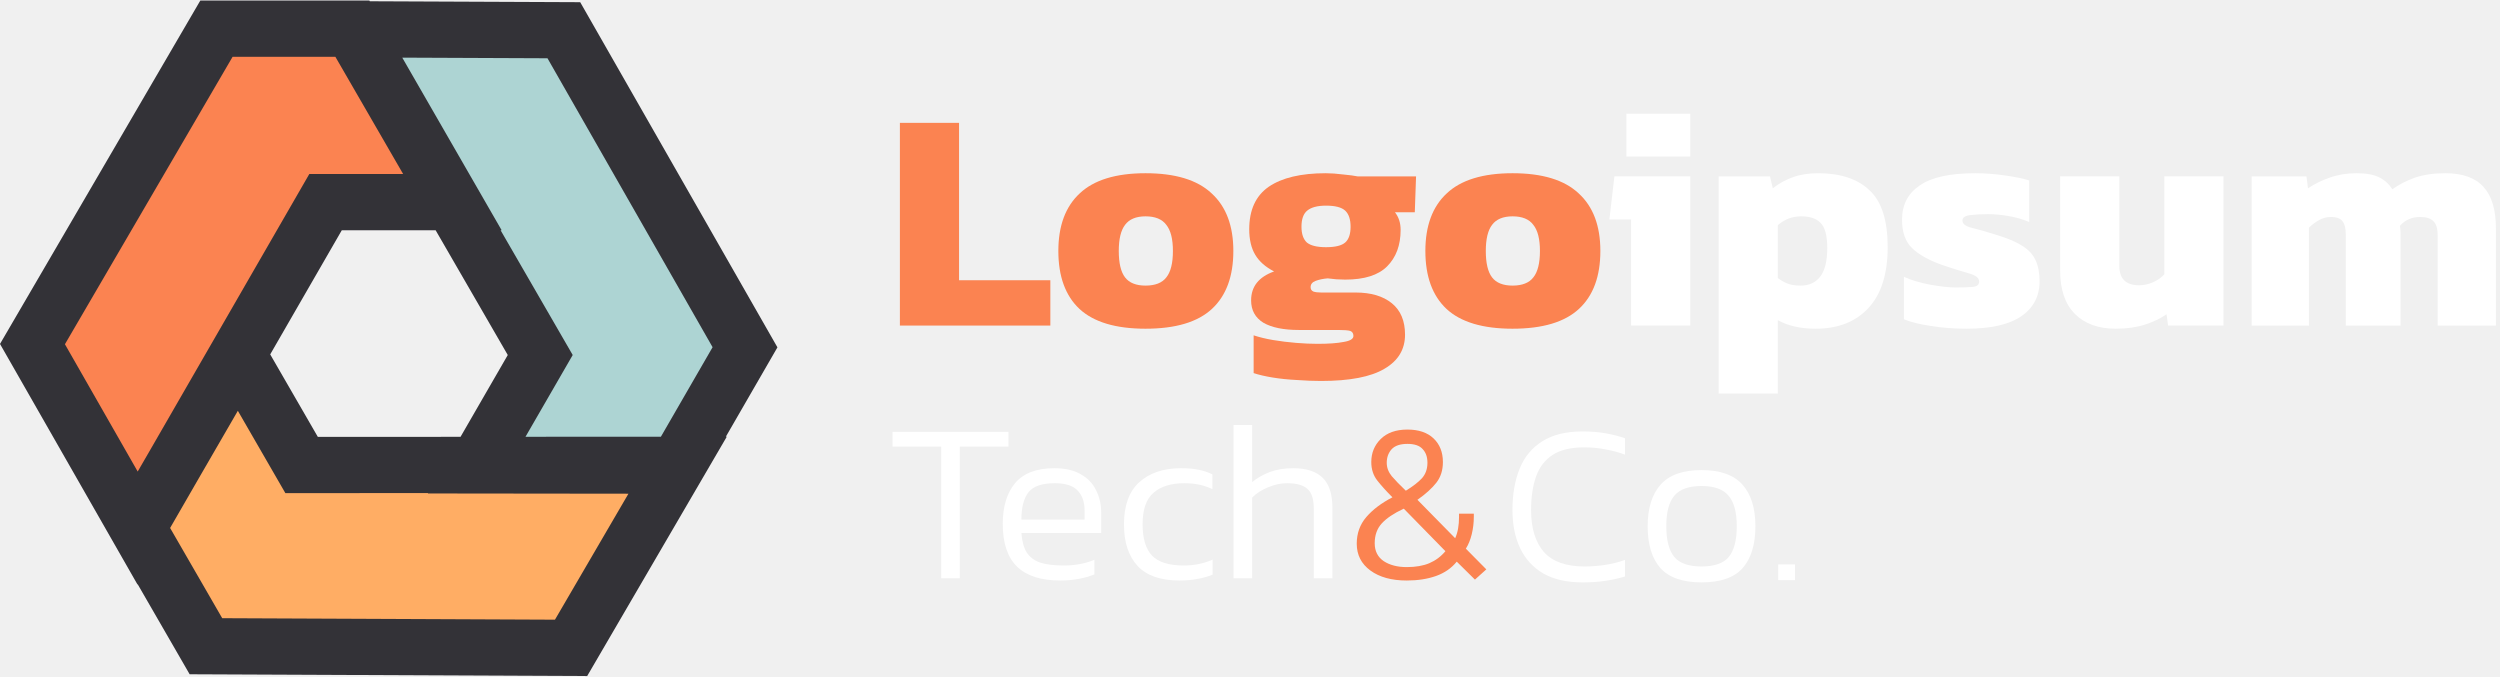
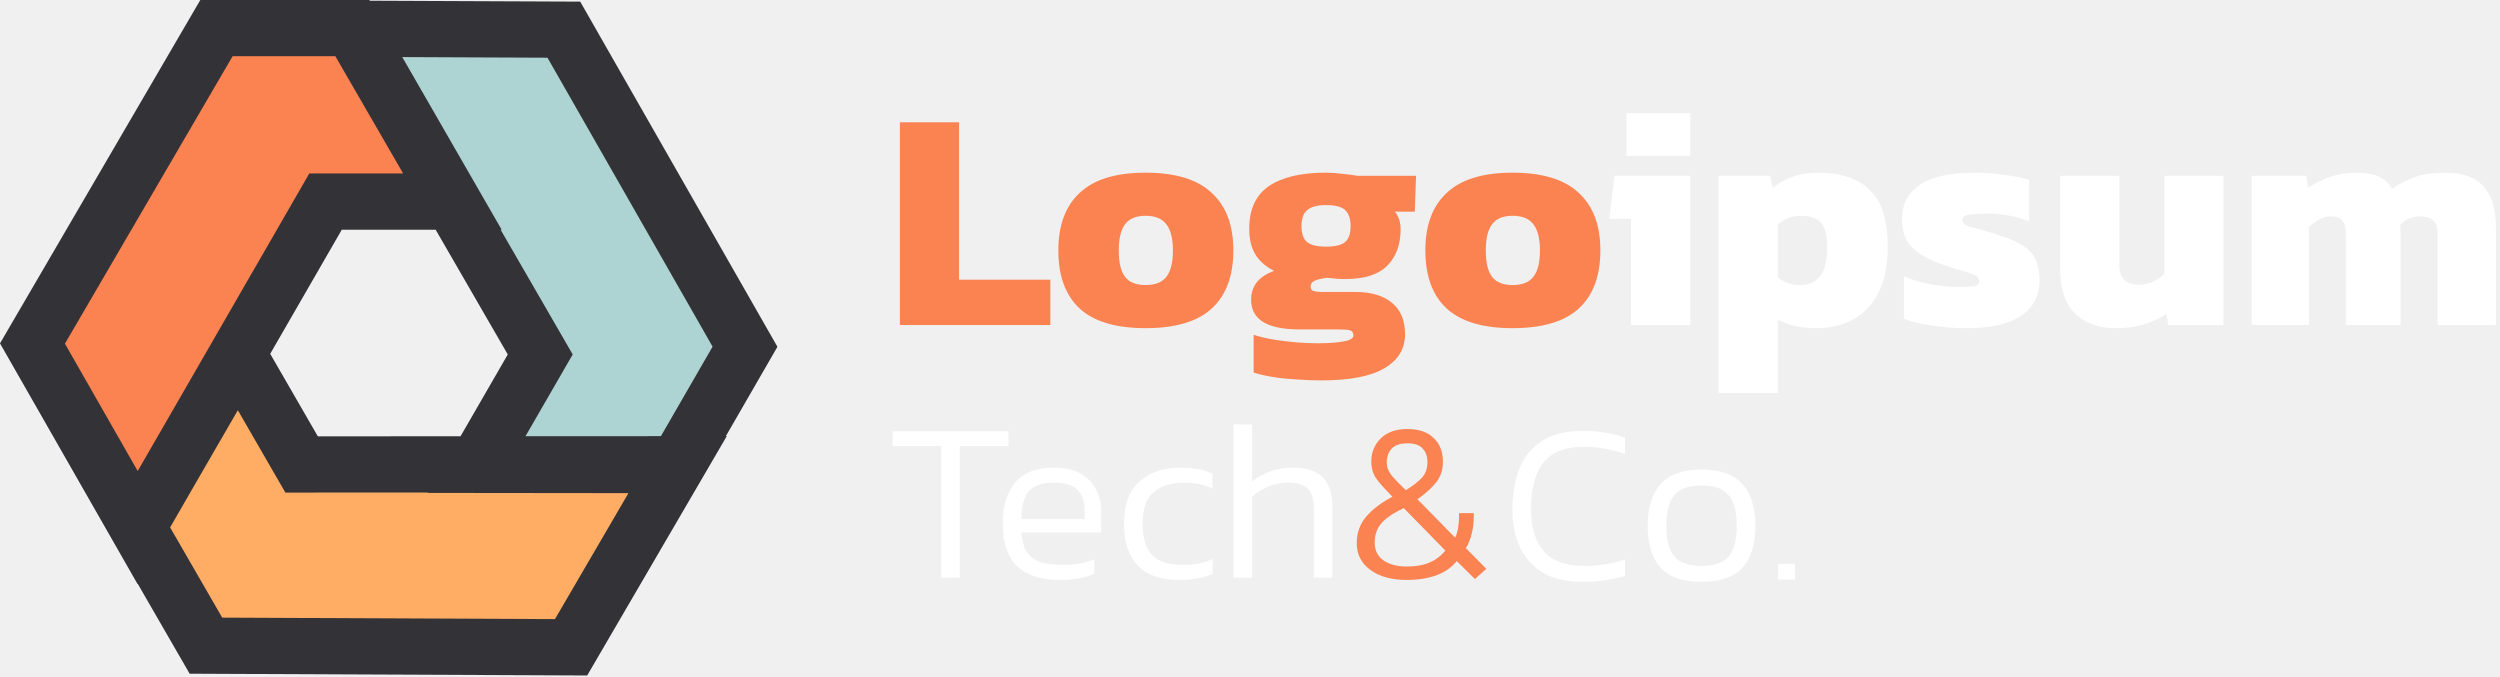
<svg xmlns="http://www.w3.org/2000/svg" width="218" height="59" viewBox="0 0 218 59" fill="none">
-   <path d="M17.957 56.351L11.998 46.029L20.743 30.923L26.3 40.55L59.107 40.532L49.798 56.493L17.957 56.351Z" fill="#FFAD64" />
-   <path d="M64.965 30.283L59.005 40.605L41.55 40.584L47.108 30.958L30.69 2.555L49.167 2.637L64.965 30.283Z" fill="#ADD4D3" />
-   <path d="M18.875 2.5H30.793L39.503 17.627L28.387 17.626L11.999 46.047L2.831 30.004L18.875 2.5Z" fill="#FB8351" />
-   <path fill-rule="evenodd" clip-rule="evenodd" d="M32.246 0.11L32.211 0.049H17.467L0 29.992L11.99 50.971L12.005 50.945L16.537 58.796L51.202 58.951L63.376 38.078H63.295L67.792 30.289L50.594 0.191L32.246 0.11ZM43.652 20.079H43.744L35.077 5.026L47.741 5.081L62.138 30.276L57.631 38.081L45.823 38.087L49.94 30.957L43.652 20.079ZM29.244 4.952L35.154 15.175L26.971 15.175L12.963 39.468L12.007 41.119L5.662 30.017L20.283 4.952H29.244ZM23.562 30.903L29.804 20.078L37.988 20.079L44.277 30.958L40.159 38.091L27.715 38.097L23.562 30.903ZM14.834 46.039L17.209 41.921L20.74 35.821L24.885 43.002L37.327 42.995L37.307 43.03L54.8 43.051L48.393 54.036L19.376 53.906L14.834 46.039Z" fill="#333237" />
-   <path d="M82.071 50.422V38.944H77.829V37.656H87.939V38.944H83.697V50.422H82.071Z" fill="white" />
-   <path d="M92.456 50.621C90.777 50.621 89.522 50.218 88.689 49.411C87.857 48.605 87.44 47.363 87.44 45.685C87.44 44.178 87.797 42.995 88.511 42.136C89.238 41.264 90.381 40.828 91.94 40.828C92.865 40.828 93.625 41 94.22 41.344C94.828 41.674 95.277 42.136 95.568 42.731C95.872 43.313 96.024 43.973 96.024 44.714V46.478H89.066C89.119 47.191 89.271 47.753 89.522 48.163C89.786 48.572 90.176 48.87 90.691 49.055C91.22 49.226 91.914 49.312 92.773 49.312C93.737 49.312 94.623 49.147 95.429 48.817V50.086C95.019 50.257 94.557 50.389 94.041 50.482C93.539 50.575 93.011 50.621 92.456 50.621ZM89.066 45.308H94.577V44.535C94.577 43.769 94.372 43.181 93.962 42.771C93.566 42.348 92.905 42.136 91.98 42.136C90.857 42.136 90.09 42.401 89.68 42.929C89.271 43.458 89.066 44.251 89.066 45.308Z" fill="white" />
-   <path d="M102.847 50.621C101.208 50.621 99.992 50.198 99.199 49.352C98.406 48.493 98.01 47.284 98.01 45.724C98.01 44.072 98.459 42.843 99.358 42.037C100.256 41.231 101.466 40.828 102.985 40.828C103.607 40.828 104.122 40.874 104.532 40.967C104.941 41.046 105.338 41.178 105.721 41.363V42.652C105.007 42.308 104.195 42.136 103.283 42.136C102.12 42.136 101.221 42.414 100.587 42.969C99.952 43.511 99.635 44.429 99.635 45.724C99.635 46.967 99.913 47.879 100.468 48.46C101.023 49.028 101.941 49.312 103.223 49.312C104.135 49.312 104.974 49.141 105.741 48.797V50.105C105.331 50.277 104.888 50.403 104.413 50.482C103.95 50.575 103.428 50.621 102.847 50.621Z" fill="white" />
-   <path d="M107.563 50.422V37.061H109.188V42.037C109.625 41.68 110.133 41.389 110.715 41.165C111.31 40.94 111.997 40.828 112.776 40.828C113.913 40.828 114.765 41.105 115.334 41.66C115.902 42.215 116.186 43.087 116.186 44.277V50.422H114.561V44.336C114.561 43.517 114.376 42.949 114.006 42.631C113.649 42.301 113.054 42.136 112.221 42.136C111.693 42.136 111.144 42.255 110.576 42.493C110.021 42.717 109.559 43.015 109.188 43.385V50.422H107.563Z" fill="white" />
-   <path d="M122.669 50.621C121.347 50.621 120.29 50.33 119.497 49.748C118.704 49.167 118.308 48.387 118.308 47.409C118.308 46.511 118.585 45.737 119.14 45.09C119.695 44.442 120.455 43.867 121.42 43.365C120.904 42.85 120.468 42.367 120.112 41.918C119.755 41.469 119.576 40.927 119.576 40.293C119.576 39.5 119.847 38.832 120.389 38.291C120.944 37.736 121.724 37.458 122.728 37.458C123.706 37.458 124.466 37.716 125.008 38.231C125.549 38.746 125.821 39.434 125.821 40.293C125.821 41.006 125.629 41.608 125.245 42.097C124.862 42.586 124.314 43.081 123.6 43.583L126.891 46.933C127.115 46.444 127.228 45.823 127.228 45.07V44.793H128.517V45.07C128.517 45.586 128.457 46.088 128.338 46.577C128.22 47.066 128.047 47.489 127.823 47.845L129.607 49.649L128.615 50.541L127.029 48.975C126.567 49.544 125.966 49.96 125.226 50.224C124.486 50.488 123.633 50.621 122.669 50.621ZM122.589 42.79C123.211 42.407 123.68 42.044 123.997 41.7C124.314 41.343 124.473 40.894 124.473 40.352C124.473 39.85 124.334 39.453 124.056 39.163C123.792 38.859 123.349 38.707 122.728 38.707C122.094 38.707 121.631 38.865 121.341 39.183C121.063 39.5 120.924 39.89 120.924 40.352C120.924 40.775 121.07 41.165 121.36 41.522C121.664 41.879 122.074 42.301 122.589 42.79ZM122.669 49.451C123.435 49.451 124.089 49.339 124.631 49.114C125.186 48.876 125.655 48.526 126.039 48.063L122.411 44.356C121.552 44.753 120.911 45.182 120.488 45.645C120.079 46.094 119.874 46.669 119.874 47.37C119.874 48.057 120.138 48.579 120.667 48.936C121.195 49.279 121.863 49.451 122.669 49.451Z" fill="#FB8351" />
-   <path d="M78.47 28.39V10.713H83.63V24.437H91.59V28.39H78.47Z" fill="#FB8351" />
-   <path d="M99.89 28.664C97.292 28.664 95.371 28.088 94.126 26.935C92.901 25.782 92.288 24.099 92.288 21.885C92.288 19.689 92.91 18.015 94.154 16.862C95.398 15.691 97.31 15.105 99.89 15.105C102.489 15.105 104.41 15.691 105.654 16.862C106.917 18.015 107.548 19.689 107.548 21.885C107.548 24.099 106.926 25.782 105.682 26.935C104.438 28.088 102.507 28.664 99.89 28.664ZM99.89 24.904C100.732 24.904 101.336 24.666 101.702 24.19C102.086 23.715 102.278 22.946 102.278 21.885C102.278 20.842 102.086 20.082 101.702 19.607C101.336 19.113 100.732 18.865 99.89 18.865C99.067 18.865 98.472 19.113 98.106 19.607C97.74 20.082 97.557 20.842 97.557 21.885C97.557 22.946 97.74 23.715 98.106 24.19C98.472 24.666 99.067 24.904 99.89 24.904Z" fill="#FB8351" />
-   <path d="M115.191 33.22C114.55 33.22 113.855 33.193 113.105 33.138C112.354 33.102 111.641 33.028 110.964 32.919C110.305 32.809 109.756 32.681 109.317 32.534V29.241C109.811 29.405 110.378 29.543 111.019 29.652C111.677 29.762 112.345 29.844 113.022 29.899C113.699 29.954 114.321 29.982 114.889 29.982C115.858 29.982 116.618 29.927 117.167 29.817C117.734 29.726 118.018 29.552 118.018 29.296C118.018 29.076 117.926 28.93 117.743 28.856C117.56 28.801 117.213 28.774 116.7 28.774H113.269C111.934 28.774 110.9 28.564 110.168 28.143C109.454 27.703 109.097 27.054 109.097 26.194C109.097 24.986 109.765 24.145 111.101 23.669C110.351 23.285 109.802 22.8 109.454 22.214C109.106 21.629 108.933 20.887 108.933 19.991C108.933 18.307 109.5 17.072 110.634 16.285C111.787 15.499 113.443 15.105 115.602 15.105C116.06 15.105 116.572 15.142 117.139 15.215C117.707 15.27 118.118 15.325 118.374 15.38H123.48L123.37 18.509H121.641C121.97 18.93 122.135 19.442 122.135 20.046C122.135 21.381 121.741 22.443 120.954 23.23C120.186 23.998 118.969 24.382 117.304 24.382C117.066 24.382 116.81 24.373 116.535 24.355C116.261 24.318 116.005 24.291 115.767 24.273C115.364 24.309 115.017 24.382 114.724 24.492C114.431 24.602 114.285 24.785 114.285 25.041C114.285 25.224 114.367 25.352 114.532 25.425C114.697 25.48 114.925 25.508 115.218 25.508H118.21C119.546 25.508 120.598 25.819 121.366 26.441C122.135 27.063 122.519 27.978 122.519 29.186C122.519 30.466 121.924 31.455 120.735 32.15C119.546 32.864 117.698 33.22 115.191 33.22ZM115.63 21.555C116.435 21.555 116.993 21.418 117.304 21.144C117.615 20.869 117.771 20.412 117.771 19.771C117.771 19.131 117.615 18.664 117.304 18.371C116.993 18.079 116.435 17.932 115.63 17.932C114.88 17.932 114.331 18.079 113.983 18.371C113.654 18.646 113.489 19.113 113.489 19.771C113.489 20.393 113.644 20.851 113.955 21.144C114.285 21.418 114.843 21.555 115.63 21.555Z" fill="#FB8351" />
-   <path d="M131.895 28.664C129.296 28.664 127.375 28.088 126.131 26.935C124.905 25.782 124.292 24.099 124.292 21.885C124.292 19.689 124.914 18.015 126.158 16.862C127.402 15.691 129.315 15.105 131.895 15.105C134.493 15.105 136.414 15.691 137.658 16.862C138.922 18.015 139.552 19.689 139.552 21.885C139.552 24.099 138.93 25.782 137.686 26.935C136.441 28.088 134.511 28.664 131.895 28.664ZM131.895 24.904C132.736 24.904 133.34 24.666 133.706 24.19C134.09 23.715 134.283 22.946 134.283 21.885C134.283 20.842 134.09 20.082 133.706 19.607C133.34 19.113 132.736 18.865 131.895 18.865C131.072 18.865 130.476 19.113 130.11 19.607C129.744 20.082 129.562 20.842 129.562 21.885C129.562 22.946 129.744 23.715 130.11 24.19C130.476 24.666 131.072 24.904 131.895 24.904Z" fill="#FB8351" />
-   <path d="M141.82 13.65V9.917H147.392V13.65H141.82ZM142.231 28.389V19.139H140.339L140.777 15.379H147.392V28.389H142.231Z" fill="white" />
-   <path d="M149.867 34.318V15.38H154.342L154.589 16.422C155.118 16.002 155.695 15.681 156.317 15.462C156.958 15.224 157.699 15.105 158.541 15.105C160.48 15.105 161.972 15.599 163.015 16.587C164.075 17.557 164.606 19.213 164.606 21.555C164.606 23.879 164.048 25.645 162.932 26.853C161.816 28.06 160.279 28.664 158.321 28.664C157.022 28.664 155.924 28.417 155.027 27.923V34.318H149.867ZM157.003 24.904C157.754 24.904 158.331 24.639 158.733 24.108C159.136 23.577 159.337 22.754 159.337 21.637C159.337 20.558 159.144 19.826 158.76 19.442C158.394 19.058 157.827 18.865 157.058 18.865C156.29 18.865 155.613 19.122 155.027 19.634V24.245C155.321 24.465 155.613 24.629 155.906 24.739C156.198 24.849 156.564 24.904 157.003 24.904Z" fill="white" />
-   <path d="M171.483 28.664C170.367 28.664 169.315 28.582 168.327 28.417C167.356 28.271 166.589 28.079 166.021 27.841V24.135C166.661 24.428 167.421 24.657 168.298 24.822C169.196 24.986 169.956 25.069 170.576 25.069C171.236 25.069 171.73 25.05 172.059 25.014C172.408 24.977 172.58 24.822 172.58 24.547C172.58 24.236 172.279 23.998 171.675 23.833C171.072 23.669 170.312 23.431 169.397 23.12C168.207 22.699 167.319 22.205 166.734 21.637C166.149 21.07 165.856 20.247 165.856 19.167C165.856 17.868 166.369 16.871 167.394 16.176C168.418 15.462 170.028 15.105 172.223 15.105C173.065 15.105 173.935 15.169 174.831 15.297C175.727 15.425 176.432 15.572 176.945 15.736V19.36C176.395 19.122 175.792 18.948 175.134 18.838C174.493 18.728 173.908 18.673 173.377 18.673C172.791 18.673 172.269 18.701 171.812 18.756C171.354 18.811 171.126 18.966 171.126 19.222C171.126 19.515 171.383 19.726 171.895 19.854C172.425 19.982 173.13 20.183 174.007 20.457C174.997 20.75 175.764 21.07 176.314 21.418C176.881 21.766 177.274 22.186 177.494 22.681C177.731 23.175 177.851 23.788 177.851 24.52C177.851 25.837 177.31 26.862 176.231 27.594C175.169 28.307 173.586 28.664 171.483 28.664Z" fill="white" />
-   <path d="M184.501 28.664C182.982 28.664 181.793 28.234 180.933 27.374C180.074 26.514 179.644 25.251 179.644 23.586V15.379H184.804V23.174C184.804 24.309 185.38 24.876 186.532 24.876C186.953 24.876 187.365 24.784 187.768 24.602C188.17 24.419 188.49 24.19 188.728 23.915V15.379H193.888V28.389H189.058L188.921 27.401C188.409 27.767 187.777 28.069 187.027 28.307C186.295 28.545 185.453 28.664 184.501 28.664Z" fill="white" />
-   <path d="M196.346 28.39V15.38H201.121L201.258 16.422C201.826 16.038 202.457 15.727 203.152 15.489C203.866 15.233 204.644 15.105 205.486 15.105C206.326 15.105 206.986 15.224 207.461 15.462C207.938 15.7 208.322 16.047 208.614 16.505C209.2 16.084 209.859 15.746 210.591 15.489C211.34 15.233 212.22 15.105 213.226 15.105C214.744 15.105 215.861 15.508 216.574 16.313C217.288 17.1 217.645 18.307 217.645 19.936V28.39H212.566V20.54C212.566 19.954 212.448 19.543 212.21 19.305C211.973 19.048 211.579 18.92 211.029 18.92C210.316 18.92 209.73 19.177 209.274 19.689C209.309 19.927 209.328 20.155 209.328 20.375C209.328 20.576 209.328 20.805 209.328 21.061V28.39H204.552V20.457C204.552 19.927 204.461 19.543 204.278 19.305C204.094 19.048 203.747 18.92 203.235 18.92C202.887 18.92 202.549 19.012 202.219 19.195C201.889 19.378 201.597 19.597 201.341 19.854V28.39H196.346Z" fill="white" />
-   <path d="M138.011 50.785C136.636 50.785 135.493 50.527 134.581 50.011C133.683 49.483 133.009 48.749 132.56 47.811C132.11 46.859 131.886 45.749 131.886 44.481C131.886 43.093 132.097 41.884 132.52 40.853C132.942 39.822 133.603 39.029 134.502 38.474C135.402 37.906 136.563 37.622 137.991 37.622C138.731 37.622 139.398 37.675 139.993 37.781C140.601 37.886 141.169 38.032 141.699 38.217V39.644C141.169 39.446 140.608 39.294 140.013 39.188C139.418 39.069 138.791 39.01 138.13 39.01C136.98 39.01 136.068 39.228 135.394 39.664C134.721 40.1 134.238 40.727 133.947 41.547C133.656 42.366 133.51 43.344 133.51 44.481C133.51 46.053 133.882 47.269 134.621 48.128C135.374 48.974 136.558 49.397 138.169 49.397C138.764 49.397 139.365 49.35 139.973 49.258C140.594 49.166 141.169 49.02 141.699 48.822V50.269C141.182 50.428 140.621 50.553 140.013 50.646C139.418 50.738 138.751 50.785 138.011 50.785Z" fill="white" />
-   <path d="M148.373 50.784C146.734 50.784 145.538 50.368 144.785 49.535C144.045 48.689 143.676 47.473 143.676 45.888C143.676 44.315 144.053 43.106 144.805 42.26C145.558 41.414 146.749 40.991 148.373 40.991C149.999 40.991 151.189 41.414 151.941 42.26C152.695 43.106 153.071 44.315 153.071 45.888C153.071 47.473 152.702 48.689 151.961 49.535C151.222 50.368 150.026 50.784 148.373 50.784ZM148.373 49.396C149.496 49.396 150.29 49.119 150.752 48.564C151.215 47.995 151.446 47.103 151.446 45.888C151.446 44.672 151.209 43.786 150.732 43.231C150.27 42.663 149.483 42.379 148.373 42.379C147.264 42.379 146.47 42.663 145.995 43.231C145.533 43.786 145.301 44.672 145.301 45.888C145.301 47.103 145.533 47.995 145.995 48.564C146.457 49.119 147.25 49.396 148.373 49.396Z" fill="white" />
-   <path d="M155.058 50.586V49.218H156.525V50.586H155.058Z" fill="white" />
+   <path d="M17.957 56.302L11.998 45.981L20.743 30.875L26.3 40.501L59.107 40.483L49.798 56.445L17.957 56.302Z" fill="#FFAD64" />
+   <path d="M64.965 30.235L59.006 40.556L41.551 40.536L47.109 30.909L30.69 2.507L49.168 2.588L64.965 30.235Z" fill="#ADD4D3" />
+   <path d="M18.875 2.451H30.793L39.503 17.578L28.387 17.578L11.999 45.998L2.831 29.955L18.875 2.451Z" fill="#FB8351" />
+   <path fill-rule="evenodd" clip-rule="evenodd" d="M32.246 0.062L32.211 0H17.467L0 29.943L11.99 50.922L12.005 50.897L16.537 58.748L51.202 58.903L63.376 38.029H63.295L67.792 30.24L50.594 0.142L32.246 0.062ZM43.652 20.03H43.744L35.077 4.977L47.741 5.033L62.138 30.228L57.631 38.033L45.823 38.039L49.94 30.908L43.652 20.03ZM29.244 4.903L35.154 15.127L26.971 15.126L12.963 39.42L12.007 41.071L5.662 29.968L20.283 4.903H29.244ZM23.562 30.854L29.804 20.03L37.988 20.03L44.277 30.91L40.159 38.042L27.715 38.049L23.562 30.854ZM14.834 45.991L17.209 41.873L20.74 35.773L24.885 42.953L37.327 42.947L37.307 42.982L54.8 43.002L48.393 53.987L19.376 53.857L14.834 45.991Z" fill="#333237" />
+   <path d="M82.071 50.373V38.896H77.829V37.607H87.939V38.896H83.697V50.373H82.071Z" fill="white" />
+   <path d="M92.456 50.572C90.777 50.572 89.522 50.169 88.689 49.363C87.857 48.557 87.441 47.315 87.441 45.636C87.441 44.13 87.797 42.947 88.511 42.088C89.238 41.216 90.381 40.779 91.94 40.779C92.865 40.779 93.625 40.951 94.22 41.295C94.828 41.625 95.277 42.088 95.568 42.683C95.872 43.264 96.024 43.925 96.024 44.665V46.429H89.066C89.119 47.143 89.271 47.704 89.522 48.114C89.786 48.524 90.176 48.821 90.692 49.006C91.22 49.178 91.914 49.264 92.773 49.264C93.737 49.264 94.623 49.099 95.429 48.768V50.037C95.019 50.209 94.557 50.341 94.041 50.434C93.539 50.526 93.011 50.572 92.456 50.572ZM89.066 45.26H94.577V44.486C94.577 43.72 94.372 43.132 93.962 42.722C93.566 42.299 92.905 42.088 91.98 42.088C90.857 42.088 90.09 42.352 89.68 42.881C89.271 43.409 89.066 44.202 89.066 45.26Z" fill="white" />
+   <path d="M102.847 50.572C101.208 50.572 99.992 50.149 99.199 49.303C98.406 48.445 98.01 47.235 98.01 45.676C98.01 44.024 98.459 42.795 99.358 41.989C100.256 41.183 101.466 40.779 102.985 40.779C103.607 40.779 104.122 40.826 104.532 40.918C104.941 40.998 105.338 41.13 105.721 41.315V42.603C105.007 42.26 104.195 42.088 103.283 42.088C102.12 42.088 101.221 42.365 100.587 42.921C99.952 43.462 99.635 44.381 99.635 45.676C99.635 46.918 99.913 47.83 100.468 48.411C101.023 48.98 101.941 49.264 103.223 49.264C104.135 49.264 104.974 49.092 105.741 48.748V50.057C105.331 50.229 104.888 50.354 104.413 50.434C103.95 50.526 103.428 50.572 102.847 50.572Z" fill="white" />
+   <path d="M107.563 50.373V37.013H109.188V41.988C109.625 41.632 110.133 41.341 110.715 41.116C111.31 40.891 111.997 40.779 112.776 40.779C113.913 40.779 114.765 41.057 115.334 41.612C115.902 42.167 116.186 43.039 116.186 44.228V50.373H114.561V44.288C114.561 43.468 114.376 42.9 114.006 42.583C113.649 42.253 113.054 42.087 112.221 42.087C111.693 42.087 111.144 42.206 110.576 42.444C110.021 42.669 109.559 42.966 109.188 43.336V50.373H107.563Z" fill="white" />
+   <path d="M122.669 50.572C121.347 50.572 120.29 50.281 119.497 49.7C118.704 49.118 118.308 48.339 118.308 47.361C118.308 46.462 118.585 45.689 119.14 45.041C119.695 44.394 120.455 43.819 121.42 43.317C120.904 42.801 120.468 42.319 120.112 41.87C119.755 41.42 119.576 40.879 119.576 40.244C119.576 39.451 119.847 38.784 120.389 38.242C120.944 37.687 121.724 37.41 122.728 37.41C123.706 37.41 124.466 37.667 125.008 38.182C125.549 38.698 125.821 39.385 125.821 40.244C125.821 40.958 125.629 41.559 125.245 42.048C124.862 42.537 124.314 43.033 123.6 43.535L126.891 46.885C127.115 46.396 127.228 45.775 127.228 45.022V44.744H128.517V45.022C128.517 45.537 128.457 46.039 128.338 46.528C128.22 47.017 128.047 47.44 127.823 47.797L129.607 49.601L128.615 50.493L127.029 48.927C126.567 49.495 125.966 49.911 125.226 50.176C124.486 50.44 123.633 50.572 122.669 50.572ZM122.589 42.742C123.211 42.359 123.68 41.995 123.997 41.652C124.314 41.295 124.473 40.846 124.473 40.304C124.473 39.801 124.334 39.405 124.056 39.114C123.792 38.81 123.349 38.658 122.728 38.658C122.094 38.658 121.631 38.817 121.341 39.134C121.063 39.451 120.924 39.841 120.924 40.304C120.924 40.727 121.07 41.116 121.36 41.473C121.664 41.83 122.074 42.253 122.589 42.742ZM122.669 49.402C123.435 49.402 124.089 49.29 124.631 49.066C125.186 48.828 125.655 48.477 126.039 48.015L122.411 44.308C121.552 44.704 120.911 45.134 120.488 45.596C120.079 46.046 119.874 46.621 119.874 47.321C119.874 48.008 120.138 48.53 120.667 48.887C121.195 49.231 121.863 49.402 122.669 49.402Z" fill="#FB8351" />
+   <path d="M78.469 28.341V10.665H83.63V24.389H91.589V28.341H78.469Z" fill="#FB8351" />
+   <path d="M99.891 28.616C97.292 28.616 95.371 28.039 94.127 26.886C92.901 25.734 92.288 24.05 92.288 21.836C92.288 19.64 92.91 17.966 94.154 16.813C95.398 15.642 97.311 15.057 99.891 15.057C102.489 15.057 104.41 15.642 105.654 16.813C106.917 17.966 107.548 19.64 107.548 21.836C107.548 24.05 106.926 25.734 105.682 26.886C104.438 28.039 102.507 28.616 99.891 28.616ZM99.891 24.855C100.732 24.855 101.336 24.617 101.702 24.142C102.086 23.666 102.278 22.897 102.278 21.836C102.278 20.793 102.086 20.034 101.702 19.558C101.336 19.064 100.732 18.817 99.891 18.817C99.067 18.817 98.472 19.064 98.106 19.558C97.74 20.034 97.558 20.793 97.558 21.836C97.558 22.897 97.74 23.666 98.106 24.142C98.472 24.617 99.067 24.855 99.891 24.855Z" fill="#FB8351" />
+   <path d="M115.191 33.172C114.55 33.172 113.855 33.145 113.105 33.09C112.354 33.053 111.641 32.98 110.964 32.87C110.305 32.76 109.756 32.632 109.317 32.486V29.192C109.811 29.357 110.378 29.494 111.019 29.604C111.677 29.713 112.345 29.796 113.022 29.851C113.699 29.906 114.321 29.933 114.889 29.933C115.859 29.933 116.618 29.878 117.167 29.768C117.734 29.677 118.018 29.503 118.018 29.247C118.018 29.027 117.926 28.881 117.743 28.808C117.56 28.753 117.213 28.725 116.7 28.725H113.269C111.934 28.725 110.9 28.515 110.168 28.094C109.454 27.655 109.097 27.005 109.097 26.145C109.097 24.938 109.765 24.096 111.101 23.62C110.351 23.236 109.802 22.751 109.454 22.166C109.106 21.58 108.933 20.839 108.933 19.942C108.933 18.259 109.5 17.024 110.634 16.237C111.787 15.45 113.443 15.057 115.602 15.057C116.06 15.057 116.572 15.093 117.139 15.166C117.707 15.221 118.118 15.276 118.374 15.331H123.48L123.37 18.46H121.641C121.97 18.881 122.135 19.393 122.135 19.997C122.135 21.333 121.741 22.394 120.955 23.181C120.186 23.95 118.969 24.334 117.304 24.334C117.066 24.334 116.81 24.325 116.535 24.306C116.261 24.27 116.005 24.242 115.767 24.224C115.364 24.261 115.017 24.334 114.724 24.444C114.431 24.553 114.285 24.736 114.285 24.993C114.285 25.176 114.367 25.304 114.532 25.377C114.697 25.432 114.925 25.459 115.218 25.459H118.21C119.546 25.459 120.598 25.77 121.366 26.392C122.135 27.015 122.519 27.929 122.519 29.137C122.519 30.418 121.924 31.406 120.735 32.101C119.546 32.815 117.698 33.172 115.191 33.172ZM115.63 21.507C116.435 21.507 116.993 21.369 117.304 21.095C117.615 20.821 117.771 20.363 117.771 19.723C117.771 19.082 117.615 18.616 117.304 18.323C116.993 18.03 116.435 17.884 115.63 17.884C114.88 17.884 114.331 18.03 113.983 18.323C113.654 18.597 113.489 19.064 113.489 19.723C113.489 20.345 113.644 20.802 113.955 21.095C114.285 21.369 114.843 21.507 115.63 21.507Z" fill="#FB8351" />
+   <path d="M131.895 28.616C129.296 28.616 127.375 28.039 126.13 26.886C124.904 25.734 124.291 24.05 124.291 21.836C124.291 19.64 124.914 17.966 126.158 16.813C127.402 15.642 129.315 15.057 131.895 15.057C134.493 15.057 136.414 15.642 137.658 16.813C138.922 17.966 139.552 19.64 139.552 21.836C139.552 24.05 138.93 25.734 137.686 26.886C136.441 28.039 134.511 28.616 131.895 28.616ZM131.895 24.855C132.736 24.855 133.34 24.617 133.706 24.142C134.09 23.666 134.283 22.897 134.283 21.836C134.283 20.793 134.09 20.034 133.706 19.558C133.34 19.064 132.736 18.817 131.895 18.817C131.072 18.817 130.476 19.064 130.11 19.558C129.744 20.034 129.562 20.793 129.562 21.836C129.562 22.897 129.744 23.666 130.11 24.142C130.476 24.617 131.072 24.855 131.895 24.855Z" fill="#FB8351" />
+   <path d="M141.82 13.601V9.869H147.392V13.601H141.82ZM142.231 28.341V19.091H140.339L140.777 15.331H147.392V28.341H142.231Z" fill="white" />
+   <path d="M149.867 34.27V15.331H154.342L154.588 16.374C155.118 15.953 155.695 15.633 156.317 15.414C156.958 15.175 157.698 15.057 158.541 15.057C160.48 15.057 161.972 15.551 163.015 16.539C164.075 17.509 164.606 19.165 164.606 21.507C164.606 23.831 164.048 25.596 162.932 26.804C161.816 28.012 160.279 28.616 158.321 28.616C157.022 28.616 155.924 28.369 155.027 27.875V34.27H149.867ZM157.003 24.855C157.754 24.855 158.331 24.59 158.733 24.059C159.136 23.529 159.337 22.705 159.337 21.589C159.337 20.509 159.144 19.778 158.76 19.393C158.394 19.009 157.827 18.817 157.058 18.817C156.29 18.817 155.613 19.073 155.027 19.585V24.197C155.321 24.416 155.613 24.581 155.906 24.691C156.198 24.8 156.564 24.855 157.003 24.855Z" fill="white" />
+   <path d="M171.483 28.616C170.367 28.616 169.315 28.533 168.327 28.369C167.357 28.222 166.589 28.03 166.021 27.792V24.087C166.661 24.38 167.421 24.608 168.299 24.773C169.196 24.938 169.956 25.02 170.576 25.02C171.236 25.02 171.73 25.002 172.059 24.965C172.408 24.928 172.58 24.773 172.58 24.498C172.58 24.188 172.279 23.95 171.675 23.785C171.072 23.62 170.312 23.382 169.398 23.071C168.207 22.65 167.319 22.156 166.734 21.589C166.149 21.022 165.857 20.198 165.857 19.119C165.857 17.82 166.369 16.822 167.394 16.127C168.418 15.414 170.028 15.057 172.223 15.057C173.066 15.057 173.935 15.121 174.831 15.249C175.727 15.377 176.432 15.523 176.945 15.688V19.311C176.395 19.073 175.792 18.899 175.134 18.79C174.493 18.68 173.908 18.625 173.377 18.625C172.792 18.625 172.269 18.652 171.812 18.707C171.354 18.762 171.126 18.918 171.126 19.174C171.126 19.466 171.383 19.677 171.895 19.805C172.425 19.933 173.13 20.134 174.008 20.409C174.997 20.702 175.764 21.022 176.314 21.369C176.881 21.717 177.275 22.138 177.494 22.632C177.731 23.126 177.851 23.739 177.851 24.471C177.851 25.789 177.31 26.813 176.231 27.545C175.169 28.259 173.587 28.616 171.483 28.616Z" fill="white" />
+   <path d="M184.501 28.615C182.982 28.615 181.793 28.185 180.933 27.325C180.074 26.465 179.644 25.203 179.644 23.537V15.331H184.803V23.126C184.803 24.26 185.38 24.827 186.532 24.827C186.953 24.827 187.365 24.736 187.768 24.553C188.17 24.37 188.49 24.141 188.728 23.867V15.331H193.888V28.341H189.058L188.921 27.352C188.409 27.718 187.776 28.02 187.027 28.258C186.295 28.496 185.453 28.615 184.501 28.615Z" fill="white" />
+   <path d="M196.346 28.341V15.331H201.121L201.258 16.374C201.826 15.99 202.457 15.679 203.152 15.441C203.866 15.185 204.644 15.057 205.486 15.057C206.326 15.057 206.986 15.175 207.461 15.414C207.938 15.651 208.322 15.999 208.614 16.456C209.199 16.036 209.859 15.697 210.591 15.441C211.34 15.185 212.219 15.057 213.226 15.057C214.744 15.057 215.86 15.459 216.574 16.264C217.288 17.051 217.644 18.259 217.644 19.887V28.341H212.566V20.491C212.566 19.906 212.448 19.494 212.21 19.256C211.973 19 211.579 18.872 211.029 18.872C210.316 18.872 209.73 19.128 209.274 19.64C209.309 19.878 209.328 20.107 209.328 20.326C209.328 20.528 209.328 20.756 209.328 21.013V28.341H204.552V20.409C204.552 19.878 204.461 19.494 204.278 19.256C204.094 19 203.747 18.872 203.235 18.872C202.887 18.872 202.548 18.963 202.219 19.146C201.889 19.329 201.596 19.549 201.341 19.805V28.341H196.346Z" fill="white" />
+   <path d="M138.011 50.736C136.636 50.736 135.493 50.478 134.581 49.963C133.683 49.434 133.01 48.701 132.56 47.762C132.11 46.811 131.886 45.701 131.886 44.432C131.886 43.045 132.098 41.835 132.52 40.805C132.943 39.774 133.603 38.981 134.503 38.426C135.402 37.858 136.563 37.573 137.991 37.573C138.731 37.573 139.398 37.626 139.993 37.732C140.601 37.838 141.169 37.983 141.699 38.168V39.595C141.169 39.397 140.608 39.245 140.013 39.139C139.418 39.02 138.791 38.961 138.131 38.961C136.98 38.961 136.068 39.179 135.395 39.615C134.721 40.051 134.238 40.679 133.947 41.498C133.656 42.318 133.511 43.296 133.511 44.432C133.511 46.005 133.882 47.221 134.621 48.08C135.375 48.925 136.558 49.348 138.169 49.348C138.764 49.348 139.365 49.302 139.973 49.209C140.594 49.117 141.169 48.972 141.699 48.773V50.221C141.182 50.379 140.621 50.505 140.013 50.597C139.418 50.69 138.751 50.736 138.011 50.736Z" fill="white" />
+   <path d="M148.373 50.735C146.734 50.735 145.538 50.319 144.785 49.487C144.045 48.641 143.676 47.425 143.676 45.839C143.676 44.266 144.053 43.057 144.805 42.211C145.558 41.366 146.749 40.943 148.373 40.943C149.999 40.943 151.189 41.366 151.941 42.211C152.695 43.057 153.071 44.266 153.071 45.839C153.071 47.425 152.702 48.641 151.961 49.487C151.222 50.319 150.026 50.735 148.373 50.735ZM148.373 49.348C149.496 49.348 150.29 49.07 150.752 48.515C151.215 47.947 151.446 47.055 151.446 45.839C151.446 44.623 151.209 43.738 150.732 43.183C150.27 42.614 149.483 42.33 148.373 42.33C147.264 42.33 146.47 42.614 145.995 43.183C145.533 43.738 145.301 44.623 145.301 45.839C145.301 47.055 145.533 47.947 145.995 48.515C146.458 49.07 147.25 49.348 148.373 49.348Z" fill="white" />
+   <path d="M155.058 50.538V49.17H156.525V50.538H155.058Z" fill="white" />
</svg>
